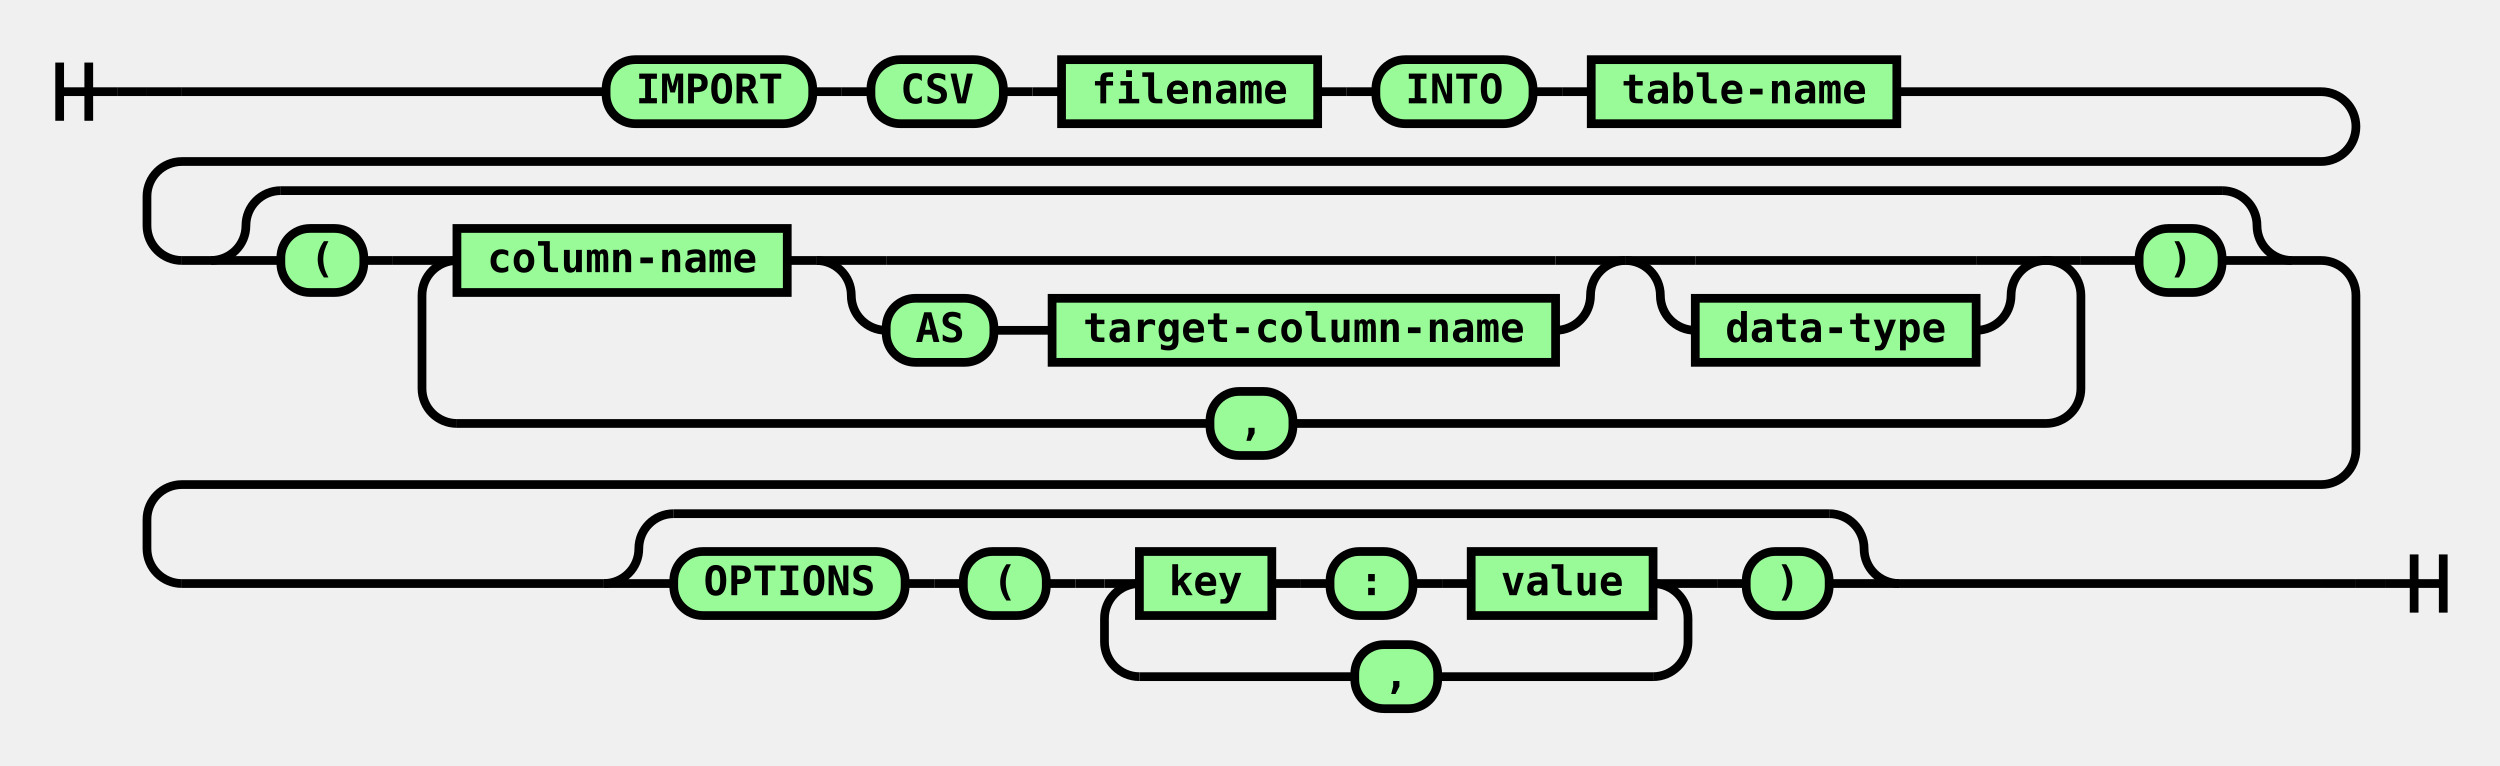
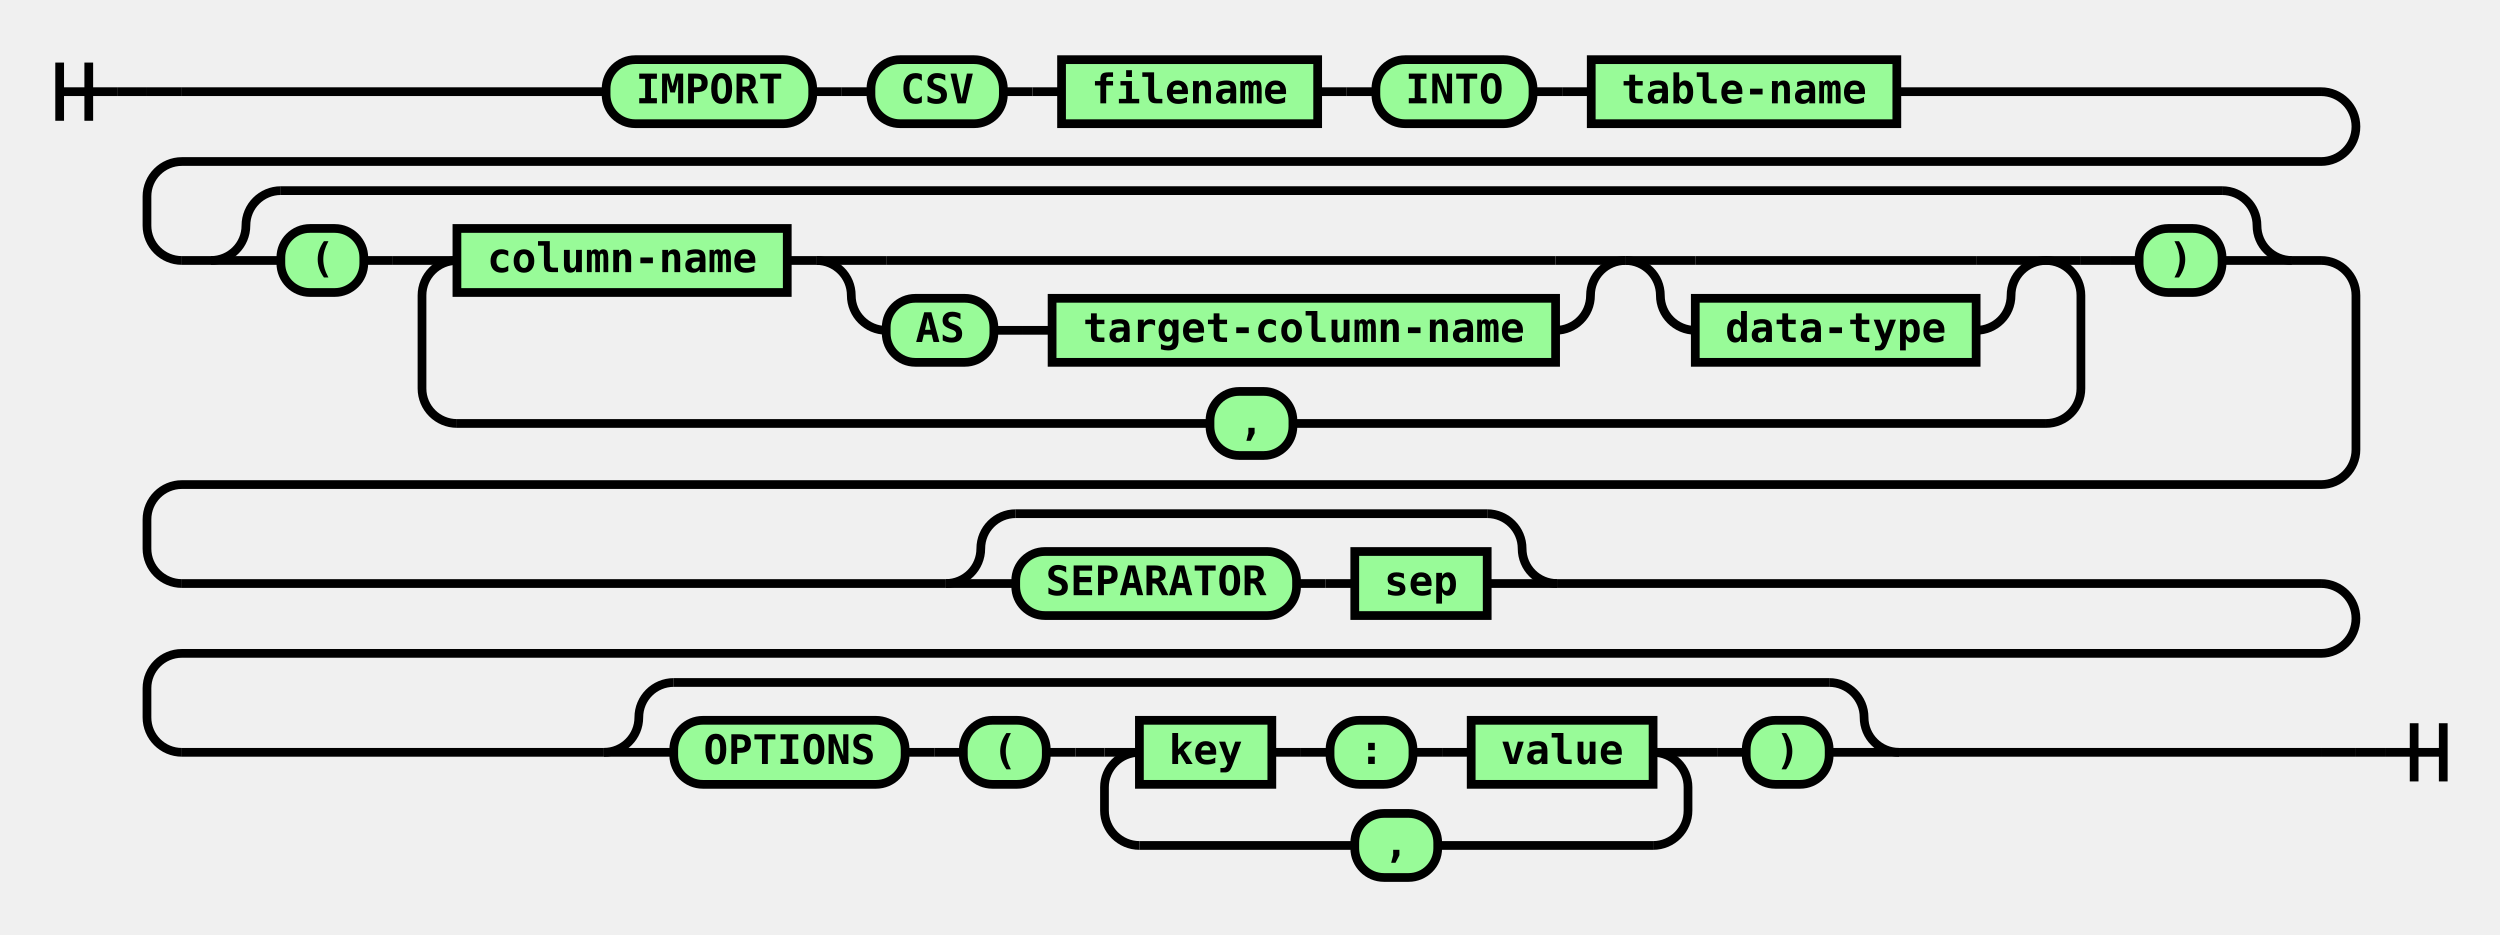
- <svg xmlns="http://www.w3.org/2000/svg" class="railroad-diagram" width="859" height="263" viewBox="0 0 859 263">
+ <svg xmlns="http://www.w3.org/2000/svg" class="railroad-diagram" width="859" height="321" viewBox="0 0 859 321">
  <g transform="translate(.5 .5)">
    <g>
      <path d="M20 21v20m10 -20v20m-10 -10h20" />
    </g>
    <path d="M40 31h10" />
    <g>
      <path d="M50 31h0" />
      <path d="M50 31h12" />
      <g>
        <path d="M62 31h145.75" />
        <path d="M651.25 31h145.75" />
        <g class="terminal ">
          <path d="M207.75 31h0" />
          <path d="M278.75 31h0" />
          <rect x="207.75" y="20" width="71" height="22" rx="10" ry="10" />
          <text x="243.25" y="35">IMPORT</text>
        </g>
        <path d="M278.75 31h10" />
        <path d="M288.75 31h10" />
        <g class="terminal ">
          <path d="M298.75 31h0" />
          <path d="M344.25 31h0" />
          <rect x="298.75" y="20" width="45.5" height="22" rx="10" ry="10" />
          <text x="321.5" y="35">CSV</text>
        </g>
        <path d="M344.25 31h10" />
        <path d="M354.25 31h10" />
        <g class="non-terminal ">
          <path d="M364.25 31h0" />
          <path d="M452.25 31h0" />
          <rect x="364.25" y="20" width="88" height="22" />
          <text x="408.25" y="35">filename</text>
        </g>
        <path d="M452.25 31h10" />
        <path d="M462.25 31h10" />
        <g class="terminal ">
          <path d="M472.25 31h0" />
          <path d="M526.25 31h0" />
          <rect x="472.25" y="20" width="54" height="22" rx="10" ry="10" />
          <text x="499.25" y="35">INTO</text>
        </g>
        <path d="M526.25 31h10" />
        <path d="M536.25 31h10" />
        <g class="non-terminal ">
          <path d="M546.25 31h0" />
          <path d="M651.25 31h0" />
          <rect x="546.25" y="20" width="105" height="22" />
          <text x="598.75" y="35">table-name</text>
        </g>
      </g>
      <path d="M797 31a12 12 0 0 1 12 12v0a12 12 0 0 1 -12 12h-735a12 12 0 0 0 -12 12v10a12 12 0 0 0 12 12" />
      <g>
        <path d="M62 89h10" />
        <path d="M787 89h10" />
        <g>
          <path d="M72 89h0" />
          <path d="M787 89h0" />
          <path d="M72 89a12 12 0 0 0 12 -12v0a12 12 0 0 1 12 -12" />
          <g>
            <path d="M96 65h667" />
          </g>
          <path d="M763 65a12 12 0 0 1 12 12v0a12 12 0 0 0 12 12" />
          <path d="M72 89h24" />
          <g>
            <path d="M96 89h0" />
            <path d="M763 89h0" />
            <g class="terminal ">
              <path d="M96 89h0" />
              <path d="M124.5 89h0" />
              <rect x="96" y="78" width="28.5" height="22" rx="10" ry="10" />
              <text x="110.25" y="93">(</text>
            </g>
            <path d="M124.5 89h10" />
            <path d="M134.5 89h10" />
            <g>
              <path d="M144.5 89h0" />
              <path d="M714.5 89h0" />
              <path d="M144.5 89h12" />
              <g>
                <path d="M156.5 89h0" />
                <path d="M702.5 89h0" />
                <g class="non-terminal ">
                  <path d="M156.5 89h0" />
                  <path d="M270 89h0" />
                  <rect x="156.5" y="78" width="113.5" height="22" />
                  <text x="213.25" y="93">column-name</text>
                </g>
                <path d="M270 89h10" />
                <g>
                  <path d="M280 89h0" />
                  <path d="M558 89h0" />
                  <path d="M280 89h24" />
                  <g>
                    <path d="M304 89h230" />
                  </g>
                  <path d="M534 89h24" />
                  <path d="M280 89a12 12 0 0 1 12 12v0a12 12 0 0 0 12 12" />
                  <g>
                    <path d="M304 113h0" />
                    <path d="M534 113h0" />
                    <g class="terminal ">
                      <path d="M304 113h0" />
                      <path d="M341 113h0" />
                      <rect x="304" y="102" width="37" height="22" rx="10" ry="10" />
                      <text x="322.5" y="117">AS</text>
                    </g>
                    <path d="M341 113h10" />
                    <path d="M351 113h10" />
                    <g class="non-terminal ">
                      <path d="M361 113h0" />
                      <path d="M534 113h0" />
                      <rect x="361" y="102" width="173" height="22" />
                      <text x="447.5" y="117">target-column-name</text>
                    </g>
                  </g>
                  <path d="M534 113a12 12 0 0 0 12 -12v0a12 12 0 0 1 12 -12" />
                </g>
                <g>
                  <path d="M558 89h0" />
                  <path d="M702.5 89h0" />
                  <path d="M558 89h24" />
                  <g>
                    <path d="M582 89h96.5" />
                  </g>
                  <path d="M678.5 89h24" />
                  <path d="M558 89a12 12 0 0 1 12 12v0a12 12 0 0 0 12 12" />
                  <g class="non-terminal ">
                    <path d="M582 113h0" />
                    <path d="M678.5 113h0" />
                    <rect x="582" y="102" width="96.5" height="22" />
                    <text x="630.25" y="117">data-type</text>
                  </g>
                  <path d="M678.5 113a12 12 0 0 0 12 -12v0a12 12 0 0 1 12 -12" />
                </g>
              </g>
              <path d="M702.5 89h12" />
              <path d="M156.5 89a12 12 0 0 0 -12 12v32a12 12 0 0 0 12 12" />
              <g class="terminal ">
                <path d="M156.5 145h258.75" />
                <path d="M443.75 145h258.75" />
                <rect x="415.25" y="134" width="28.5" height="22" rx="10" ry="10" />
                <text x="429.5" y="149">,</text>
              </g>
              <path d="M702.5 145a12 12 0 0 0 12 -12v-32a12 12 0 0 0 -12 -12" />
            </g>
            <path d="M714.5 89h10" />
            <path d="M724.5 89h10" />
            <g class="terminal ">
              <path d="M734.5 89h0" />
              <path d="M763 89h0" />
              <rect x="734.5" y="78" width="28.5" height="22" rx="10" ry="10" />
              <text x="748.75" y="93">)</text>
            </g>
          </g>
          <path d="M763 89h24" />
        </g>
      </g>
      <path d="M797 89a12 12 0 0 1 12 12v53a12 12 0 0 1 -12 12h-735a12 12 0 0 0 -12 12v10a12 12 0 0 0 12 12" />
      <g>
-         <path d="M62 200h145" />
-         <path d="M652 200h145" />
+         <path d="M62 200h262.5" />
+         <path d="M534.5 200h262.5" />
+         <path d="M324.5 200a12 12 0 0 0 12 -12v0a12 12 0 0 1 12 -12" />
        <g>
-           <path d="M207 200h0" />
-           <path d="M652 200h0" />
-           <path d="M207 200a12 12 0 0 0 12 -12v0a12 12 0 0 1 12 -12" />
+           <path d="M348.5 176h162" />
+         </g>
+         <path d="M510.5 176a12 12 0 0 1 12 12v0a12 12 0 0 0 12 12" />
+         <path d="M324.5 200h24" />
+         <g>
+           <path d="M348.5 200h0" />
+           <path d="M510.5 200h0" />
+           <g class="terminal ">
+             <path d="M348.5 200h0" />
+             <path d="M445 200h0" />
+             <rect x="348.5" y="189" width="96.5" height="22" rx="10" ry="10" />
+             <text x="396.75" y="204">SEPARATOR</text>
+           </g>
+           <path d="M445 200h10" />
+           <path d="M455 200h10" />
+           <g class="non-terminal ">
+             <path d="M465 200h0" />
+             <path d="M510.5 200h0" />
+             <rect x="465" y="189" width="45.5" height="22" />
+             <text x="487.75" y="204">sep</text>
+           </g>
+         </g>
+         <path d="M510.5 200h24" />
+       </g>
+       <path d="M797 200a12 12 0 0 1 12 12v0a12 12 0 0 1 -12 12h-735a12 12 0 0 0 -12 12v10a12 12 0 0 0 12 12" />
+       <g>
+         <path d="M62 258h145" />
+         <path d="M652 258h145" />
+         <g>
+           <path d="M207 258h0" />
+           <path d="M652 258h0" />
+           <path d="M207 258a12 12 0 0 0 12 -12v0a12 12 0 0 1 12 -12" />
          <g>
-             <path d="M231 176h397" />
-           </g>
-           <path d="M628 176a12 12 0 0 1 12 12v0a12 12 0 0 0 12 12" />
-           <path d="M207 200h24" />
+             <path d="M231 234h397" />
+           </g>
+           <path d="M628 234a12 12 0 0 1 12 12v0a12 12 0 0 0 12 12" />
+           <path d="M207 258h24" />
          <g>
-             <path d="M231 200h0" />
-             <path d="M628 200h0" />
+             <path d="M231 258h0" />
+             <path d="M628 258h0" />
            <g class="terminal ">
-               <path d="M231 200h0" />
-               <path d="M310.5 200h0" />
-               <rect x="231" y="189" width="79.5" height="22" rx="10" ry="10" />
-               <text x="270.75" y="204">OPTIONS</text>
-             </g>
-             <path d="M310.5 200h10" />
-             <path d="M320.5 200h10" />
+               <path d="M231 258h0" />
+               <path d="M310.5 258h0" />
+               <rect x="231" y="247" width="79.5" height="22" rx="10" ry="10" />
+               <text x="270.75" y="262">OPTIONS</text>
+             </g>
+             <path d="M310.5 258h10" />
+             <path d="M320.5 258h10" />
            <g class="terminal ">
-               <path d="M330.5 200h0" />
-               <path d="M359 200h0" />
-               <rect x="330.5" y="189" width="28.5" height="22" rx="10" ry="10" />
-               <text x="344.75" y="204">(</text>
-             </g>
-             <path d="M359 200h10" />
-             <path d="M369 200h10" />
+               <path d="M330.5 258h0" />
+               <path d="M359 258h0" />
+               <rect x="330.5" y="247" width="28.5" height="22" rx="10" ry="10" />
+               <text x="344.75" y="262">(</text>
+             </g>
+             <path d="M359 258h10" />
+             <path d="M369 258h10" />
            <g>
-               <path d="M379 200h0" />
-               <path d="M579.5 200h0" />
-               <path d="M379 200h12" />
+               <path d="M379 258h0" />
+               <path d="M579.5 258h0" />
+               <path d="M379 258h12" />
              <g>
-                 <path d="M391 200h0" />
-                 <path d="M567.5 200h0" />
+                 <path d="M391 258h0" />
+                 <path d="M567.5 258h0" />
                <g class="non-terminal ">
-                   <path d="M391 200h0" />
-                   <path d="M436.5 200h0" />
-                   <rect x="391" y="189" width="45.5" height="22" />
-                   <text x="413.75" y="204">key</text>
-                 </g>
-                 <path d="M436.5 200h10" />
-                 <path d="M446.5 200h10" />
+                   <path d="M391 258h0" />
+                   <path d="M436.5 258h0" />
+                   <rect x="391" y="247" width="45.5" height="22" />
+                   <text x="413.75" y="262">key</text>
+                 </g>
+                 <path d="M436.5 258h10" />
+                 <path d="M446.5 258h10" />
                <g class="terminal ">
-                   <path d="M456.5 200h0" />
-                   <path d="M485 200h0" />
-                   <rect x="456.5" y="189" width="28.5" height="22" rx="10" ry="10" />
-                   <text x="470.75" y="204">:</text>
-                 </g>
-                 <path d="M485 200h10" />
-                 <path d="M495 200h10" />
+                   <path d="M456.5 258h0" />
+                   <path d="M485 258h0" />
+                   <rect x="456.5" y="247" width="28.5" height="22" rx="10" ry="10" />
+                   <text x="470.75" y="262">:</text>
+                 </g>
+                 <path d="M485 258h10" />
+                 <path d="M495 258h10" />
                <g class="non-terminal ">
-                   <path d="M505 200h0" />
-                   <path d="M567.5 200h0" />
-                   <rect x="505" y="189" width="62.5" height="22" />
-                   <text x="536.25" y="204">value</text>
+                   <path d="M505 258h0" />
+                   <path d="M567.5 258h0" />
+                   <rect x="505" y="247" width="62.5" height="22" />
+                   <text x="536.25" y="262">value</text>
                </g>
              </g>
-               <path d="M567.5 200h12" />
-               <path d="M391 200a12 12 0 0 0 -12 12v8a12 12 0 0 0 12 12" />
+               <path d="M567.5 258h12" />
+               <path d="M391 258a12 12 0 0 0 -12 12v8a12 12 0 0 0 12 12" />
              <g class="terminal ">
-                 <path d="M391 232h74" />
-                 <path d="M493.5 232h74" />
-                 <rect x="465" y="221" width="28.5" height="22" rx="10" ry="10" />
-                 <text x="479.25" y="236">,</text>
+                 <path d="M391 290h74" />
+                 <path d="M493.5 290h74" />
+                 <rect x="465" y="279" width="28.5" height="22" rx="10" ry="10" />
+                 <text x="479.25" y="294">,</text>
              </g>
-               <path d="M567.5 232a12 12 0 0 0 12 -12v-8a12 12 0 0 0 -12 -12" />
-             </g>
-             <path d="M579.5 200h10" />
-             <path d="M589.5 200h10" />
+               <path d="M567.5 290a12 12 0 0 0 12 -12v-8a12 12 0 0 0 -12 -12" />
+             </g>
+             <path d="M579.5 258h10" />
+             <path d="M589.5 258h10" />
            <g class="terminal ">
-               <path d="M599.5 200h0" />
-               <path d="M628 200h0" />
-               <rect x="599.5" y="189" width="28.5" height="22" rx="10" ry="10" />
-               <text x="613.75" y="204">)</text>
-             </g>
-           </g>
-           <path d="M628 200h24" />
+               <path d="M599.5 258h0" />
+               <path d="M628 258h0" />
+               <rect x="599.5" y="247" width="28.5" height="22" rx="10" ry="10" />
+               <text x="613.75" y="262">)</text>
+             </g>
+           </g>
+           <path d="M628 258h24" />
        </g>
      </g>
-       <path d="M797 200h12" />
-       <path d="M809 200h0" />
+       <path d="M797 258h12" />
+       <path d="M809 258h0" />
    </g>
-     <path d="M809 200h10" />
-     <path d="M 819 200 h 20 m -10 -10 v 20 m 10 -20 v 20" />
+     <path d="M809 258h10" />
+     <path d="M 819 258 h 20 m -10 -10 v 20 m 10 -20 v 20" />
  </g>
  <style>
    svg.railroad-diagram {
      
    }
    svg.railroad-diagram path {
      stroke-width: 3;
      stroke: black;
      fill: rgba(0, 0, 0, 0);
    }
    svg.railroad-diagram text {
      font: bold 14px monospace;
      text-anchor: middle;
      white-space: pre;
    }
    svg.railroad-diagram text.diagram-text {
      font-size: 12px;
    }
    svg.railroad-diagram text.diagram-arrow {
      font-size: 16px;
    }
    svg.railroad-diagram text.label {
      text-anchor: start;
    }
    svg.railroad-diagram text.comment {
      font: bold 12px monospace;
      fill: Orchid;
    }
    svg.railroad-diagram rect {
      stroke-width: 3;
      stroke: black;
      fill: PaleGreen;
    }
    svg.railroad-diagram rect.group-box {
      stroke: Plum;
      stroke-dasharray: 10 5;
      fill: none;
    }
    svg.railroad-diagram path.diagram-text {
      stroke-width: 3;
      stroke: black;
      fill: white;
      cursor: help;
    }
    svg.railroad-diagram g.diagram-text:hover path.diagram-text {
      fill: #eee;
    }
    svg.railroad-diagram g.optional-path rect {
      fill: PaleTurquoise;
    }
    
    @media (prefers-color-scheme: dark) {
      .day.dark-scheme {
        background: #333;
        color: white;
      }
      .night.dark-scheme {
        background: black;
        color: #ddd;
      }
    }
    
    @media (prefers-color-scheme: light) {
      svg.railroad-diagram {
        
      }
      svg.railroad-diagram path {
        stroke: black;
        fill: rgba(0, 0, 0, 0);
      }
      svg.railroad-diagram text.comment {
        fill: Orchid;
      }
      svg.railroad-diagram rect {
        stroke: black;
        fill: PaleGreen;
      }
      svg.railroad-diagram rect.group-box {
        stroke: Plum;
      }
      svg.railroad-diagram path.diagram-text {
        stroke: black;
        fill: white;
      }
      svg.railroad-diagram g.diagram-text:hover path.diagram-text {
        fill: #eee;
      }
      svg.railroad-diagram g.optional-path rect {
        fill: PaleTurquoise;
      }
    }
    
    @media (prefers-color-scheme: dark) {
      svg.railroad-diagram {
        background-color: #21222c;
      }
      svg.railroad-diagram path {
        stroke: silver;
        fill: rgba(0, 0, 0, 0);
      }
      svg.railroad-diagram text {
        fill: whitesmoke;
      }
      svg.railroad-diagram text.comment {
        fill: Orchid;
      }
      svg.railroad-diagram rect {
        stroke: silver;
        fill: DarkGreen;
      }
      svg.railroad-diagram rect.group-box {
        stroke: Plum;
      }
      svg.railroad-diagram path.diagram-text {
        stroke: silver;
        fill: darkslategrey;
      }
      svg.railroad-diagram g.diagram-text:hover path.diagram-text {
        fill: dimgray;
      }
      svg.railroad-diagram g.optional-path rect {
        fill: RoyalBlue;
      }
    }
  </style>
</svg>
